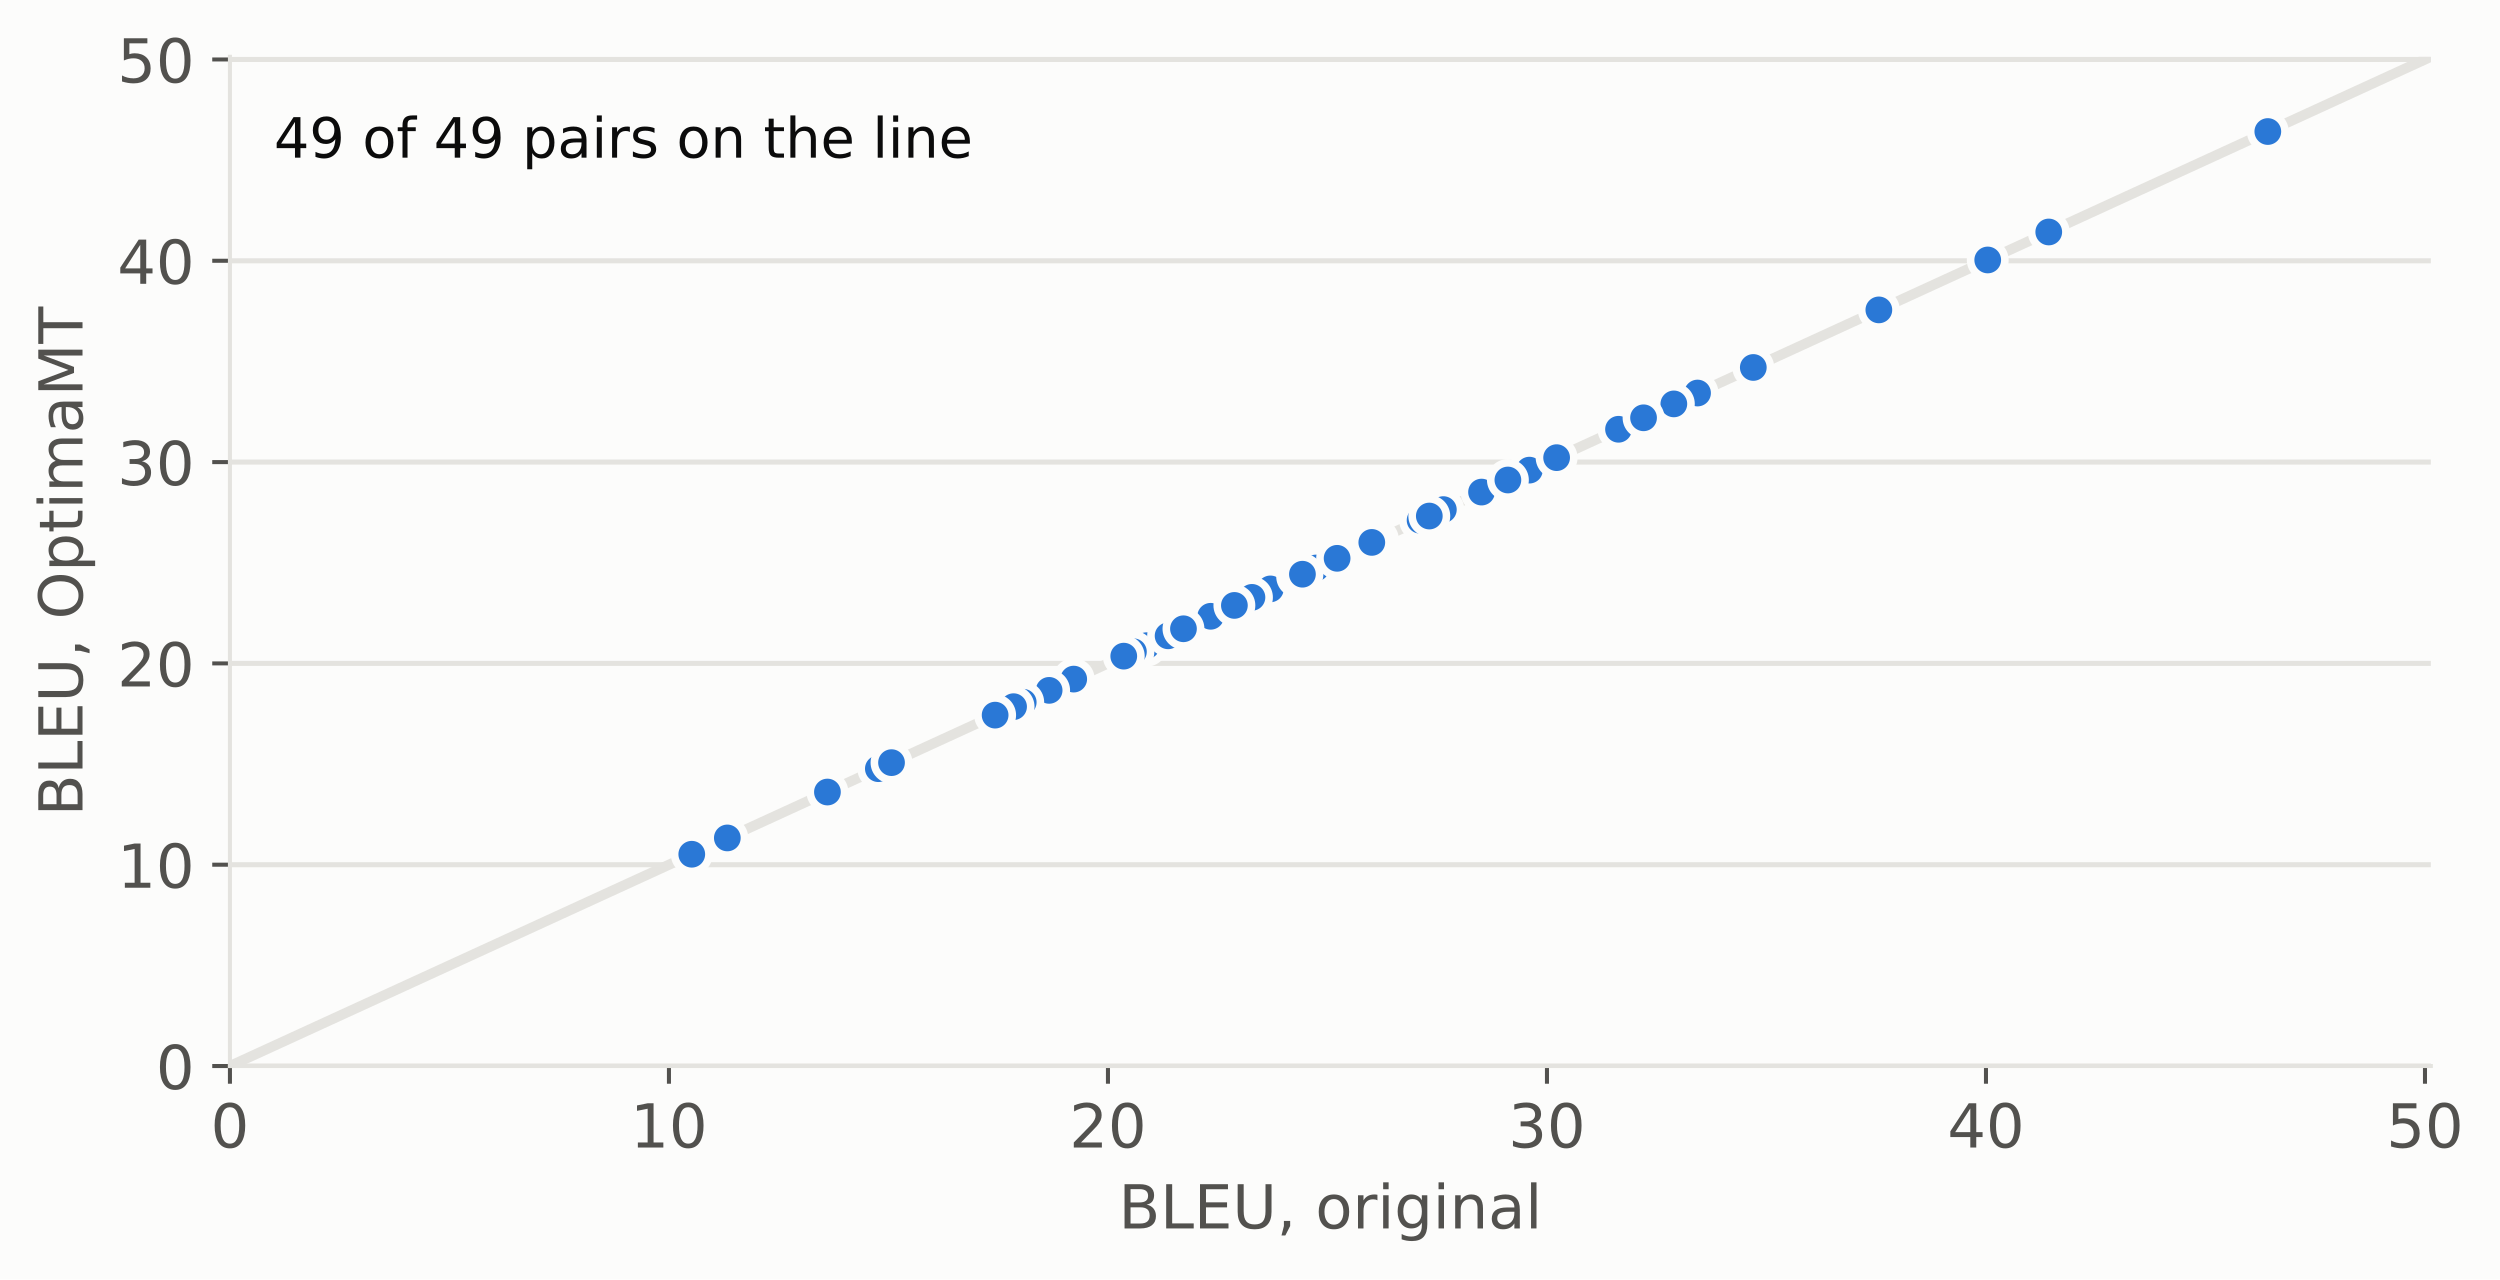
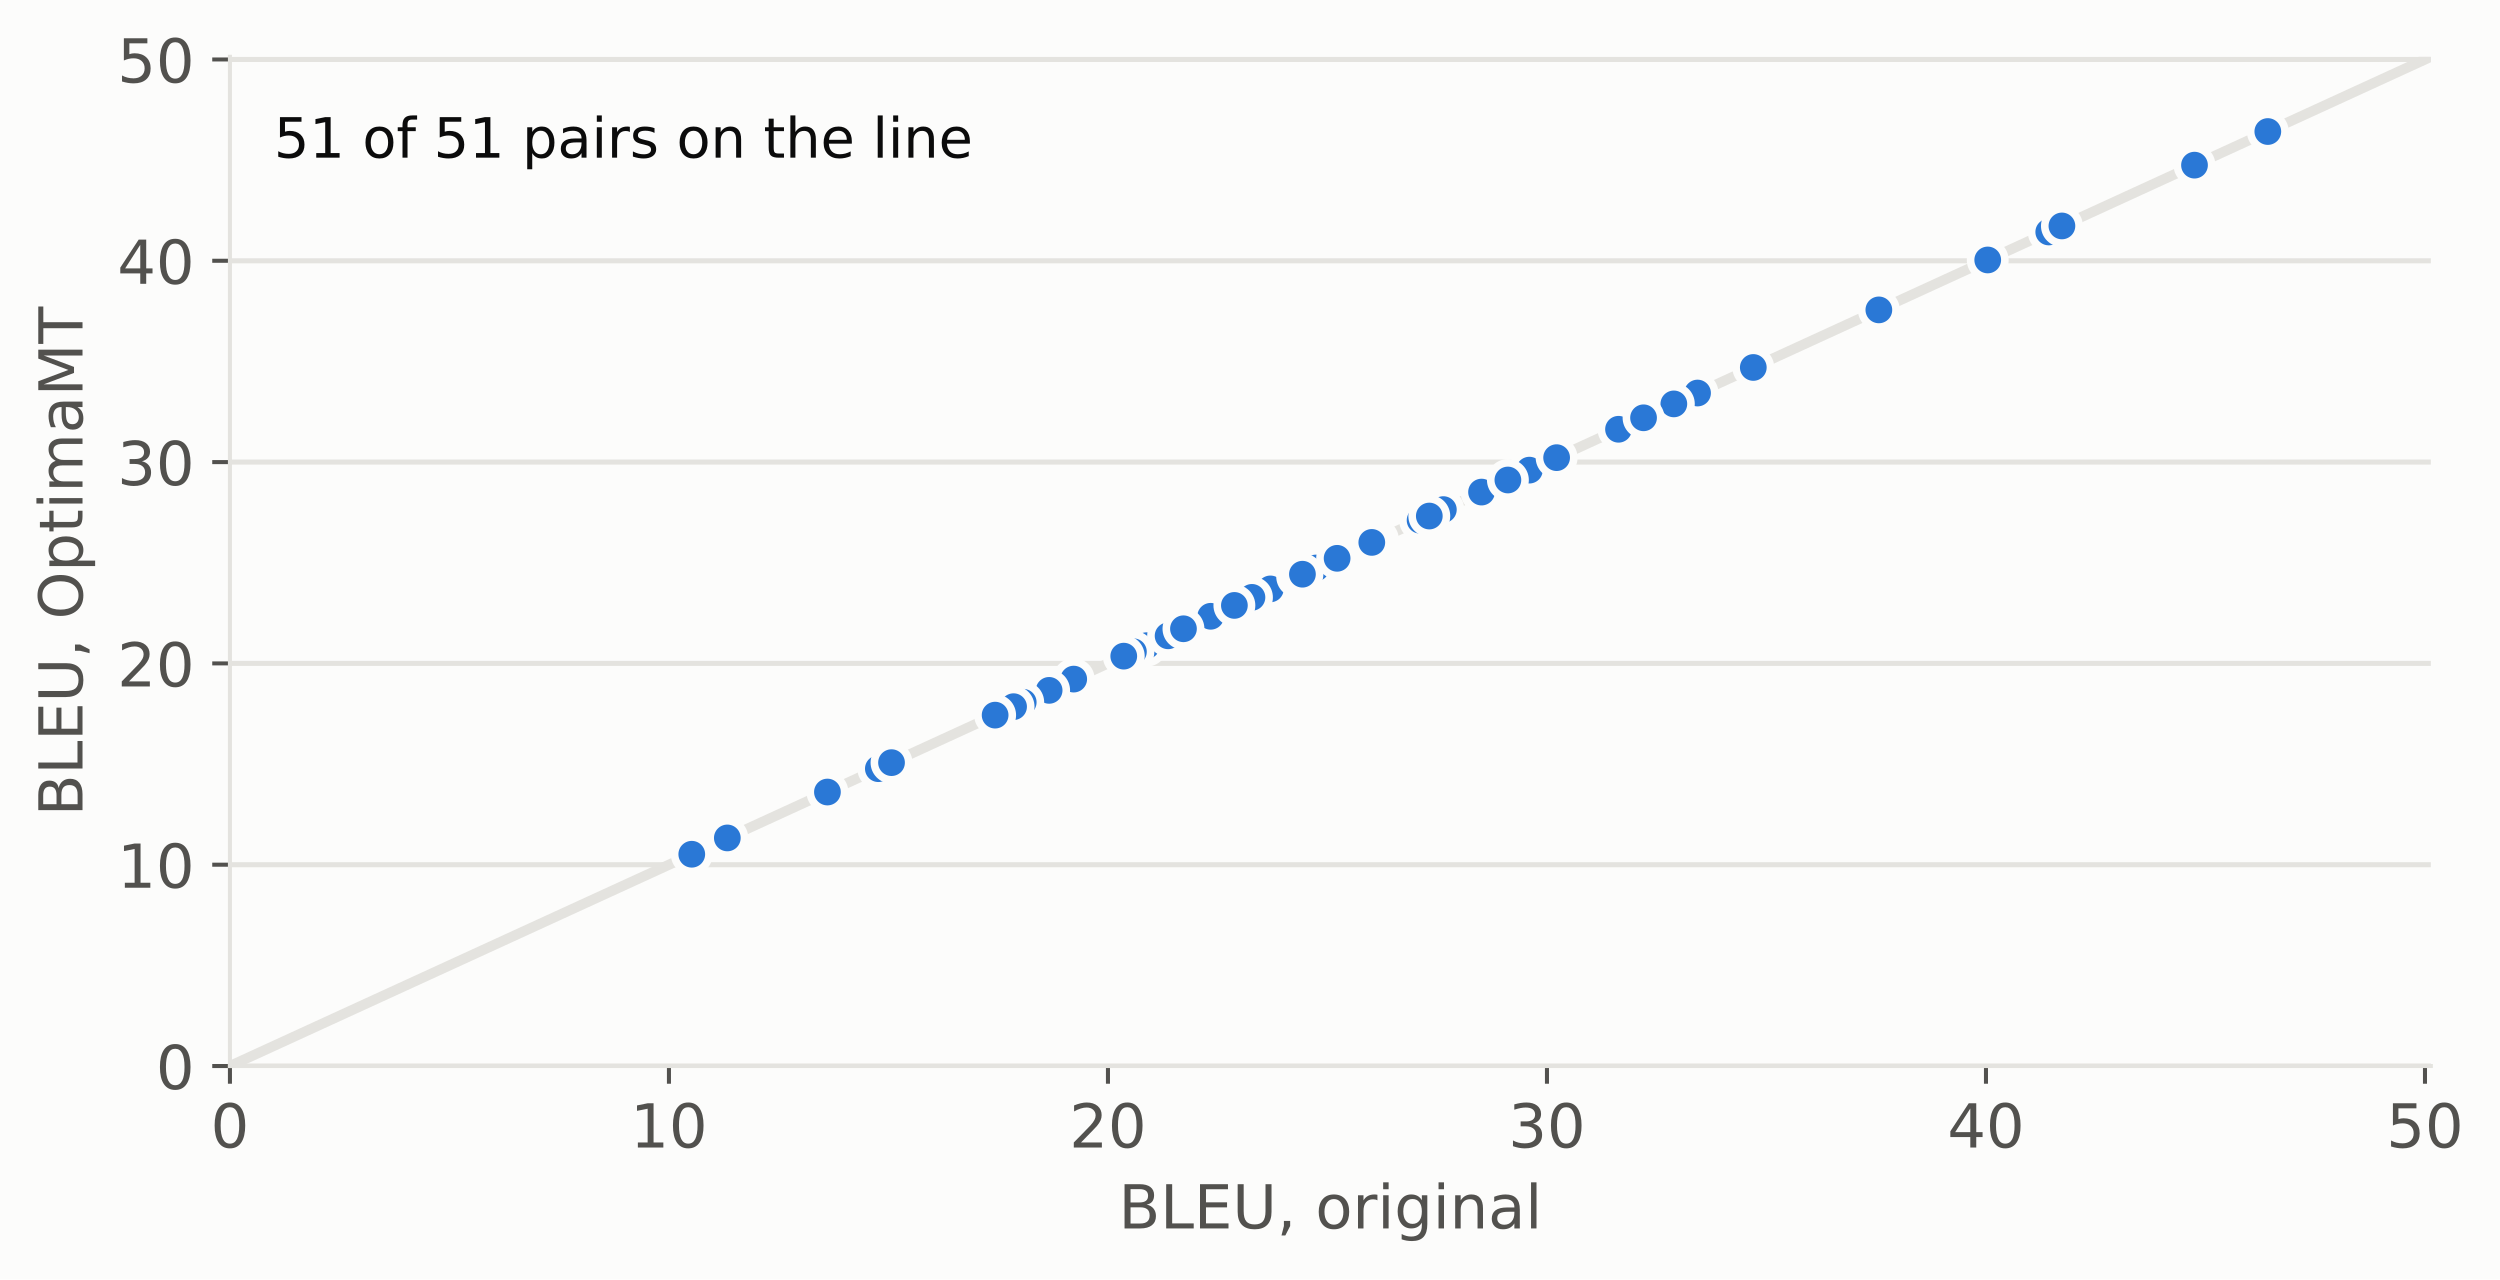
<svg xmlns="http://www.w3.org/2000/svg" xmlns:xlink="http://www.w3.org/1999/xlink" width="494.386pt" height="253.012pt" viewBox="0 0 494.386 253.012" version="1.1">
  <defs>
    <style type="text/css">*{stroke-linejoin: round; stroke-linecap: butt}</style>
  </defs>
  <g id="figure_1">
    <g id="patch_1">
      <path d="M 0 253.012  L 494.386 253.012  L 494.386 0  L 0 0  z " style="fill: #fcfcfb" />
    </g>
    <g id="axes_1">
      <g id="patch_2">
        <path d="M 45.471 210.811  L 480.711 210.811  L 480.711 11.227  L 45.471 11.227  z " style="fill: #fcfcfb" />
      </g>
      <g id="axis_1">
        <g id="xtick_1">
          <g id="line2d_1">
            <defs>
              <path id="m9b111e7ead" d="M 0 0  L 0 3.5  " style="stroke: #52514e; stroke-width: 0.8" />
            </defs>
            <g>
              <use xlink:href="#m9b111e7ead" x="45.471" y="210.811" style="fill: #52514e; stroke: #52514e; stroke-width: 0.8" />
            </g>
          </g>
          <g id="text_1">
            <g style="fill: #52514e" transform="translate(41.65344 226.9279) scale(0.12 -0.12)">
              <defs>
                <path id="DejaVuSans-13" d="M 2034 4250  Q 1547 4250 1301 3770  Q 1056 3291 1056 2328  Q 1056 1369 1301 889  Q 1547 409 2034 409  Q 2525 409 2770 889  Q 3016 1369 3016 2328  Q 3016 3291 2770 3770  Q 2525 4250 2034 4250  z M 2034 4750  Q 2819 4750 3233 4129  Q 3647 3509 3647 2328  Q 3647 1150 3233 529  Q 2819 -91 2034 -91  Q 1250 -91 836 529  Q 422 1150 422 2328  Q 422 3509 836 4129  Q 1250 4750 2034 4750  z " transform="scale(0.015625)" />
              </defs>
              <use xlink:href="#DejaVuSans-13" />
            </g>
          </g>
        </g>
        <g id="xtick_2">
          <g id="line2d_2">
            <g>
              <use xlink:href="#m9b111e7ead" x="132.287" y="210.811" style="fill: #52514e; stroke: #52514e; stroke-width: 0.8" />
            </g>
          </g>
          <g id="text_2">
            <g style="fill: #52514e" transform="translate(124.652 226.9279) scale(0.12 -0.12)">
              <defs>
                <path id="DejaVuSans-14" d="M 794 531  L 1825 531  L 1825 4091  L 703 3866  L 703 4441  L 1819 4666  L 2450 4666  L 2450 531  L 3481 531  L 3481 0  L 794 0  L 794 531  z " transform="scale(0.015625)" />
              </defs>
              <use xlink:href="#DejaVuSans-14" />
              <use xlink:href="#DejaVuSans-13" transform="translate(63.625 0)" />
            </g>
          </g>
        </g>
        <g id="xtick_3">
          <g id="line2d_3">
            <g>
              <use xlink:href="#m9b111e7ead" x="219.103" y="210.811" style="fill: #52514e; stroke: #52514e; stroke-width: 0.8" />
            </g>
          </g>
          <g id="text_3">
            <g style="fill: #52514e" transform="translate(211.468 226.9279) scale(0.12 -0.12)">
              <defs>
                <path id="DejaVuSans-15" d="M 1228 531  L 3431 531  L 3431 0  L 469 0  L 469 531  Q 828 903 1448 1529  Q 2069 2156 2228 2338  Q 2531 2678 2651 2914  Q 2772 3150 2772 3378  Q 2772 3750 2511 3984  Q 2250 4219 1831 4219  Q 1534 4219 1204 4116  Q 875 4013 500 3803  L 500 4441  Q 881 4594 1212 4672  Q 1544 4750 1819 4750  Q 2544 4750 2975 4387  Q 3406 4025 3406 3419  Q 3406 3131 3298 2873  Q 3191 2616 2906 2266  Q 2828 2175 2409 1742  Q 1991 1309 1228 531  z " transform="scale(0.015625)" />
              </defs>
              <use xlink:href="#DejaVuSans-15" />
              <use xlink:href="#DejaVuSans-13" transform="translate(63.625 0)" />
            </g>
          </g>
        </g>
        <g id="xtick_4">
          <g id="line2d_4">
            <g>
              <use xlink:href="#m9b111e7ead" x="305.919" y="210.811" style="fill: #52514e; stroke: #52514e; stroke-width: 0.8" />
            </g>
          </g>
          <g id="text_4">
            <g style="fill: #52514e" transform="translate(298.284 226.9279) scale(0.12 -0.12)">
              <defs>
                <path id="DejaVuSans-16" d="M 2597 2516  Q 3050 2419 3304 2112  Q 3559 1806 3559 1356  Q 3559 666 3084 287  Q 2609 -91 1734 -91  Q 1441 -91 1130 -33  Q 819 25 488 141  L 488 750  Q 750 597 1062 519  Q 1375 441 1716 441  Q 2309 441 2620 675  Q 2931 909 2931 1356  Q 2931 1769 2642 2001  Q 2353 2234 1838 2234  L 1294 2234  L 1294 2753  L 1863 2753  Q 2328 2753 2575 2939  Q 2822 3125 2822 3475  Q 2822 3834 2567 4026  Q 2313 4219 1838 4219  Q 1578 4219 1281 4162  Q 984 4106 628 3988  L 628 4550  Q 988 4650 1302 4700  Q 1616 4750 1894 4750  Q 2613 4750 3031 4423  Q 3450 4097 3450 3541  Q 3450 3153 3228 2886  Q 3006 2619 2597 2516  z " transform="scale(0.015625)" />
              </defs>
              <use xlink:href="#DejaVuSans-16" />
              <use xlink:href="#DejaVuSans-13" transform="translate(63.625 0)" />
            </g>
          </g>
        </g>
        <g id="xtick_5">
          <g id="line2d_5">
            <g>
              <use xlink:href="#m9b111e7ead" x="392.735" y="210.811" style="fill: #52514e; stroke: #52514e; stroke-width: 0.8" />
            </g>
          </g>
          <g id="text_5">
            <g style="fill: #52514e" transform="translate(385.1 226.9279) scale(0.12 -0.12)">
              <defs>
                <path id="DejaVuSans-17" d="M 2419 4116  L 825 1625  L 2419 1625  L 2419 4116  z M 2253 4666  L 3047 4666  L 3047 1625  L 3713 1625  L 3713 1100  L 3047 1100  L 3047 0  L 2419 0  L 2419 1100  L 313 1100  L 313 1709  L 2253 4666  z " transform="scale(0.015625)" />
              </defs>
              <use xlink:href="#DejaVuSans-17" />
              <use xlink:href="#DejaVuSans-13" transform="translate(63.625 0)" />
            </g>
          </g>
        </g>
        <g id="xtick_6">
          <g id="line2d_6">
            <g>
              <use xlink:href="#m9b111e7ead" x="479.551" y="210.811" style="fill: #52514e; stroke: #52514e; stroke-width: 0.8" />
            </g>
          </g>
          <g id="text_6">
            <g style="fill: #52514e" transform="translate(471.9161 226.9279) scale(0.12 -0.12)">
              <defs>
                <path id="DejaVuSans-18" d="M 691 4666  L 3169 4666  L 3169 4134  L 1269 4134  L 1269 2991  Q 1406 3038 1543 3061  Q 1681 3084 1819 3084  Q 2600 3084 3056 2656  Q 3513 2228 3513 1497  Q 3513 744 3044 326  Q 2575 -91 1722 -91  Q 1428 -91 1123 -41  Q 819 9 494 109  L 494 744  Q 775 591 1075 516  Q 1375 441 1709 441  Q 2250 441 2565 725  Q 2881 1009 2881 1497  Q 2881 1984 2565 2268  Q 2250 2553 1709 2553  Q 1456 2553 1204 2497  Q 953 2441 691 2322  L 691 4666  z " transform="scale(0.015625)" />
              </defs>
              <use xlink:href="#DejaVuSans-18" />
              <use xlink:href="#DejaVuSans-13" transform="translate(63.625 0)" />
            </g>
          </g>
        </g>
        <g id="text_7">
          <g style="fill: #52514e" transform="translate(221.2081 242.9289) scale(0.12 -0.12)">
            <defs>
              <path id="DejaVuSans-25" d="M 1259 2228  L 1259 519  L 2272 519  Q 2781 519 3026 730  Q 3272 941 3272 1375  Q 3272 1813 3026 2020  Q 2781 2228 2272 2228  L 1259 2228  z M 1259 4147  L 1259 2741  L 2194 2741  Q 2656 2741 2882 2914  Q 3109 3088 3109 3444  Q 3109 3797 2882 3972  Q 2656 4147 2194 4147  L 1259 4147  z M 628 4666  L 2241 4666  Q 2963 4666 3353 4366  Q 3744 4066 3744 3513  Q 3744 3084 3544 2831  Q 3344 2578 2956 2516  Q 3422 2416 3680 2098  Q 3938 1781 3938 1306  Q 3938 681 3513 340  Q 3088 0 2303 0  L 628 0  L 628 4666  z " transform="scale(0.015625)" />
              <path id="DejaVuSans-2f" d="M 628 4666  L 1259 4666  L 1259 531  L 3531 531  L 3531 0  L 628 0  L 628 4666  z " transform="scale(0.015625)" />
              <path id="DejaVuSans-28" d="M 628 4666  L 3578 4666  L 3578 4134  L 1259 4134  L 1259 2753  L 3481 2753  L 3481 2222  L 1259 2222  L 1259 531  L 3634 531  L 3634 0  L 628 0  L 628 4666  z " transform="scale(0.015625)" />
              <path id="DejaVuSans-38" d="M 556 4666  L 1191 4666  L 1191 1831  Q 1191 1081 1462 751  Q 1734 422 2344 422  Q 2950 422 3222 751  Q 3494 1081 3494 1831  L 3494 4666  L 4128 4666  L 4128 1753  Q 4128 841 3676 375  Q 3225 -91 2344 -91  Q 1459 -91 1007 375  Q 556 841 556 1753  L 556 4666  z " transform="scale(0.015625)" />
              <path id="DejaVuSans-f" d="M 750 794  L 1409 794  L 1409 256  L 897 -744  L 494 -744  L 750 256  L 750 794  z " transform="scale(0.015625)" />
              <path id="DejaVuSans-3" transform="scale(0.015625)" />
              <path id="DejaVuSans-52" d="M 1959 3097  Q 1497 3097 1228 2736  Q 959 2375 959 1747  Q 959 1119 1226 758  Q 1494 397 1959 397  Q 2419 397 2687 759  Q 2956 1122 2956 1747  Q 2956 2369 2687 2733  Q 2419 3097 1959 3097  z M 1959 3584  Q 2709 3584 3137 3096  Q 3566 2609 3566 1747  Q 3566 888 3137 398  Q 2709 -91 1959 -91  Q 1206 -91 779 398  Q 353 888 353 1747  Q 353 2609 779 3096  Q 1206 3584 1959 3584  z " transform="scale(0.015625)" />
              <path id="DejaVuSans-55" d="M 2631 2963  Q 2534 3019 2420 3045  Q 2306 3072 2169 3072  Q 1681 3072 1420 2755  Q 1159 2438 1159 1844  L 1159 0  L 581 0  L 581 3500  L 1159 3500  L 1159 2956  Q 1341 3275 1631 3429  Q 1922 3584 2338 3584  Q 2397 3584 2469 3576  Q 2541 3569 2628 3553  L 2631 2963  z " transform="scale(0.015625)" />
              <path id="DejaVuSans-4c" d="M 603 3500  L 1178 3500  L 1178 0  L 603 0  L 603 3500  z M 603 4863  L 1178 4863  L 1178 4134  L 603 4134  L 603 4863  z " transform="scale(0.015625)" />
              <path id="DejaVuSans-4a" d="M 2906 1791  Q 2906 2416 2648 2759  Q 2391 3103 1925 3103  Q 1463 3103 1205 2759  Q 947 2416 947 1791  Q 947 1169 1205 825  Q 1463 481 1925 481  Q 2391 481 2648 825  Q 2906 1169 2906 1791  z M 3481 434  Q 3481 -459 3084 -895  Q 2688 -1331 1869 -1331  Q 1566 -1331 1297 -1286  Q 1028 -1241 775 -1147  L 775 -588  Q 1028 -725 1275 -790  Q 1522 -856 1778 -856  Q 2344 -856 2625 -561  Q 2906 -266 2906 331  L 2906 616  Q 2728 306 2450 153  Q 2172 0 1784 0  Q 1141 0 747 490  Q 353 981 353 1791  Q 353 2603 747 3093  Q 1141 3584 1784 3584  Q 2172 3584 2450 3431  Q 2728 3278 2906 2969  L 2906 3500  L 3481 3500  L 3481 434  z " transform="scale(0.015625)" />
              <path id="DejaVuSans-51" d="M 3513 2113  L 3513 0  L 2938 0  L 2938 2094  Q 2938 2591 2744 2837  Q 2550 3084 2163 3084  Q 1697 3084 1428 2787  Q 1159 2491 1159 1978  L 1159 0  L 581 0  L 581 3500  L 1159 3500  L 1159 2956  Q 1366 3272 1645 3428  Q 1925 3584 2291 3584  Q 2894 3584 3203 3211  Q 3513 2838 3513 2113  z " transform="scale(0.015625)" />
              <path id="DejaVuSans-44" d="M 2194 1759  Q 1497 1759 1228 1600  Q 959 1441 959 1056  Q 959 750 1161 570  Q 1363 391 1709 391  Q 2188 391 2477 730  Q 2766 1069 2766 1631  L 2766 1759  L 2194 1759  z M 3341 1997  L 3341 0  L 2766 0  L 2766 531  Q 2569 213 2275 61  Q 1981 -91 1556 -91  Q 1019 -91 701 211  Q 384 513 384 1019  Q 384 1609 779 1909  Q 1175 2209 1959 2209  L 2766 2209  L 2766 2266  Q 2766 2663 2505 2880  Q 2244 3097 1772 3097  Q 1472 3097 1187 3025  Q 903 2953 641 2809  L 641 3341  Q 956 3463 1253 3523  Q 1550 3584 1831 3584  Q 2591 3584 2966 3190  Q 3341 2797 3341 1997  z " transform="scale(0.015625)" />
              <path id="DejaVuSans-4f" d="M 603 4863  L 1178 4863  L 1178 0  L 603 0  L 603 4863  z " transform="scale(0.015625)" />
            </defs>
            <use xlink:href="#DejaVuSans-25" />
            <use xlink:href="#DejaVuSans-2f" transform="translate(68.60938 0)" />
            <use xlink:href="#DejaVuSans-28" transform="translate(124.3281 0)" />
            <use xlink:href="#DejaVuSans-38" transform="translate(187.5156 0)" />
            <use xlink:href="#DejaVuSans-f" transform="translate(260.7031 0)" />
            <use xlink:href="#DejaVuSans-3" transform="translate(292.4844 0)" />
            <use xlink:href="#DejaVuSans-52" transform="translate(324.2656 0)" />
            <use xlink:href="#DejaVuSans-55" transform="translate(385.4531 0)" />
            <use xlink:href="#DejaVuSans-4c" transform="translate(426.5625 0)" />
            <use xlink:href="#DejaVuSans-4a" transform="translate(454.3438 0)" />
            <use xlink:href="#DejaVuSans-4c" transform="translate(517.8281 0)" />
            <use xlink:href="#DejaVuSans-51" transform="translate(545.6094 0)" />
            <use xlink:href="#DejaVuSans-44" transform="translate(608.9844 0)" />
            <use xlink:href="#DejaVuSans-4f" transform="translate(670.2656 0)" />
          </g>
        </g>
      </g>
      <g id="axis_2">
        <g id="ytick_1">
          <g id="line2d_7">
            <path d="M 45.471 210.811  L 480.711 210.811  " clip-path="url(#p953c87a2de)" style="fill: none; stroke: #e4e3df; stroke-linecap: square" />
          </g>
          <g id="line2d_8">
            <defs>
              <path id="m06298111f7" d="M 0 0  L -3.5 0  " style="stroke: #52514e; stroke-width: 0.8" />
            </defs>
            <g>
              <use xlink:href="#m06298111f7" x="45.471" y="210.811" style="fill: #52514e; stroke: #52514e; stroke-width: 0.8" />
            </g>
          </g>
          <g id="text_8">
            <g style="fill: #52514e" transform="translate(30.83594 215.3693) scale(0.12 -0.12)">
              <use xlink:href="#DejaVuSans-13" />
            </g>
          </g>
        </g>
        <g id="ytick_2">
          <g id="line2d_9">
            <path d="M 45.471 171  L 480.711 171  " clip-path="url(#p953c87a2de)" style="fill: none; stroke: #e4e3df; stroke-linecap: square" />
          </g>
          <g id="line2d_10">
            <g>
              <use xlink:href="#m06298111f7" x="45.471" y="171" style="fill: #52514e; stroke: #52514e; stroke-width: 0.8" />
            </g>
          </g>
          <g id="text_9">
            <g style="fill: #52514e" transform="translate(23.20094 175.5589) scale(0.12 -0.12)">
              <use xlink:href="#DejaVuSans-14" />
              <use xlink:href="#DejaVuSans-13" transform="translate(63.625 0)" />
            </g>
          </g>
        </g>
        <g id="ytick_3">
          <g id="line2d_11">
            <path d="M 45.471 131.19  L 480.711 131.19  " clip-path="url(#p953c87a2de)" style="fill: none; stroke: #e4e3df; stroke-linecap: square" />
          </g>
          <g id="line2d_12">
            <g>
              <use xlink:href="#m06298111f7" x="45.471" y="131.19" style="fill: #52514e; stroke: #52514e; stroke-width: 0.8" />
            </g>
          </g>
          <g id="text_10">
            <g style="fill: #52514e" transform="translate(23.20094 135.7485) scale(0.12 -0.12)">
              <use xlink:href="#DejaVuSans-15" />
              <use xlink:href="#DejaVuSans-13" transform="translate(63.625 0)" />
            </g>
          </g>
        </g>
        <g id="ytick_4">
          <g id="line2d_13">
            <path d="M 45.471 91.379  L 480.711 91.379  " clip-path="url(#p953c87a2de)" style="fill: none; stroke: #e4e3df; stroke-linecap: square" />
          </g>
          <g id="line2d_14">
            <g>
              <use xlink:href="#m06298111f7" x="45.471" y="91.379" style="fill: #52514e; stroke: #52514e; stroke-width: 0.8" />
            </g>
          </g>
          <g id="text_11">
            <g style="fill: #52514e" transform="translate(23.20094 95.93804) scale(0.12 -0.12)">
              <use xlink:href="#DejaVuSans-16" />
              <use xlink:href="#DejaVuSans-13" transform="translate(63.625 0)" />
            </g>
          </g>
        </g>
        <g id="ytick_5">
          <g id="line2d_15">
            <path d="M 45.471 51.569  L 480.711 51.569  " clip-path="url(#p953c87a2de)" style="fill: none; stroke: #e4e3df; stroke-linecap: square" />
          </g>
          <g id="line2d_16">
            <g>
              <use xlink:href="#m06298111f7" x="45.471" y="51.569" style="fill: #52514e; stroke: #52514e; stroke-width: 0.8" />
            </g>
          </g>
          <g id="text_12">
            <g style="fill: #52514e" transform="translate(23.20094 56.12761) scale(0.12 -0.12)">
              <use xlink:href="#DejaVuSans-17" />
              <use xlink:href="#DejaVuSans-13" transform="translate(63.625 0)" />
            </g>
          </g>
        </g>
        <g id="ytick_6">
          <g id="line2d_17">
            <path d="M 45.471 11.759  L 480.711 11.759  " clip-path="url(#p953c87a2de)" style="fill: none; stroke: #e4e3df; stroke-linecap: square" />
          </g>
          <g id="line2d_18">
            <g>
              <use xlink:href="#m06298111f7" x="45.471" y="11.759" style="fill: #52514e; stroke: #52514e; stroke-width: 0.8" />
            </g>
          </g>
          <g id="text_13">
            <g style="fill: #52514e" transform="translate(23.20094 16.31719) scale(0.12 -0.12)">
              <use xlink:href="#DejaVuSans-18" />
              <use xlink:href="#DejaVuSans-13" transform="translate(63.625 0)" />
            </g>
          </g>
        </g>
        <g id="text_14">
          <g style="fill: #52514e" transform="translate(16.31812 161.3887) rotate(-90) scale(0.12 -0.12)">
            <defs>
              <path id="DejaVuSans-32" d="M 2522 4238  Q 1834 4238 1429 3725  Q 1025 3213 1025 2328  Q 1025 1447 1429 934  Q 1834 422 2522 422  Q 3209 422 3611 934  Q 4013 1447 4013 2328  Q 4013 3213 3611 3725  Q 3209 4238 2522 4238  z M 2522 4750  Q 3503 4750 4090 4092  Q 4678 3434 4678 2328  Q 4678 1225 4090 567  Q 3503 -91 2522 -91  Q 1538 -91 948 565  Q 359 1222 359 2328  Q 359 3434 948 4092  Q 1538 4750 2522 4750  z " transform="scale(0.015625)" />
              <path id="DejaVuSans-53" d="M 1159 525  L 1159 -1331  L 581 -1331  L 581 3500  L 1159 3500  L 1159 2969  Q 1341 3281 1617 3432  Q 1894 3584 2278 3584  Q 2916 3584 3314 3078  Q 3713 2572 3713 1747  Q 3713 922 3314 415  Q 2916 -91 2278 -91  Q 1894 -91 1617 61  Q 1341 213 1159 525  z M 3116 1747  Q 3116 2381 2855 2742  Q 2594 3103 2138 3103  Q 1681 3103 1420 2742  Q 1159 2381 1159 1747  Q 1159 1113 1420 752  Q 1681 391 2138 391  Q 2594 391 2855 752  Q 3116 1113 3116 1747  z " transform="scale(0.015625)" />
              <path id="DejaVuSans-57" d="M 1172 4494  L 1172 3500  L 2356 3500  L 2356 3053  L 1172 3053  L 1172 1153  Q 1172 725 1289 603  Q 1406 481 1766 481  L 2356 481  L 2356 0  L 1766 0  Q 1100 0 847 248  Q 594 497 594 1153  L 594 3053  L 172 3053  L 172 3500  L 594 3500  L 594 4494  L 1172 4494  z " transform="scale(0.015625)" />
              <path id="DejaVuSans-50" d="M 3328 2828  Q 3544 3216 3844 3400  Q 4144 3584 4550 3584  Q 5097 3584 5394 3201  Q 5691 2819 5691 2113  L 5691 0  L 5113 0  L 5113 2094  Q 5113 2597 4934 2840  Q 4756 3084 4391 3084  Q 3944 3084 3684 2787  Q 3425 2491 3425 1978  L 3425 0  L 2847 0  L 2847 2094  Q 2847 2600 2669 2842  Q 2491 3084 2119 3084  Q 1678 3084 1418 2786  Q 1159 2488 1159 1978  L 1159 0  L 581 0  L 581 3500  L 1159 3500  L 1159 2956  Q 1356 3278 1631 3431  Q 1906 3584 2284 3584  Q 2666 3584 2933 3390  Q 3200 3197 3328 2828  z " transform="scale(0.015625)" />
              <path id="DejaVuSans-30" d="M 628 4666  L 1569 4666  L 2759 1491  L 3956 4666  L 4897 4666  L 4897 0  L 4281 0  L 4281 4097  L 3078 897  L 2444 897  L 1241 4097  L 1241 0  L 628 0  L 628 4666  z " transform="scale(0.015625)" />
              <path id="DejaVuSans-37" d="M -19 4666  L 3928 4666  L 3928 4134  L 2272 4134  L 2272 0  L 1638 0  L 1638 4134  L -19 4134  L -19 4666  z " transform="scale(0.015625)" />
            </defs>
            <use xlink:href="#DejaVuSans-25" />
            <use xlink:href="#DejaVuSans-2f" transform="translate(68.60938 0)" />
            <use xlink:href="#DejaVuSans-28" transform="translate(124.3281 0)" />
            <use xlink:href="#DejaVuSans-38" transform="translate(187.5156 0)" />
            <use xlink:href="#DejaVuSans-f" transform="translate(260.7031 0)" />
            <use xlink:href="#DejaVuSans-3" transform="translate(292.4844 0)" />
            <use xlink:href="#DejaVuSans-32" transform="translate(324.2656 0)" />
            <use xlink:href="#DejaVuSans-53" transform="translate(402.9844 0)" />
            <use xlink:href="#DejaVuSans-57" transform="translate(466.4688 0)" />
            <use xlink:href="#DejaVuSans-4c" transform="translate(505.6719 0)" />
            <use xlink:href="#DejaVuSans-50" transform="translate(533.4531 0)" />
            <use xlink:href="#DejaVuSans-44" transform="translate(630.8594 0)" />
            <use xlink:href="#DejaVuSans-30" transform="translate(692.1406 0)" />
            <use xlink:href="#DejaVuSans-37" transform="translate(778.4219 0)" />
          </g>
        </g>
      </g>
      <g id="line2d_19">
        <path d="M 45.471 210.811  L 480.711 11.227  " clip-path="url(#p953c87a2de)" style="fill: none; stroke: #e4e3df; stroke-width: 2; stroke-linecap: square" />
      </g>
      <g id="patch_3">
        <path d="M 45.471 210.811  L 45.471 11.227  " style="fill: none; stroke: #e4e3df; stroke-width: 0.8; stroke-linejoin: miter; stroke-linecap: square" />
      </g>
      <g id="patch_4">
        <path d="M 45.471 210.811  L 480.711 210.811  " style="fill: none; stroke: #e4e3df; stroke-width: 0.8; stroke-linejoin: miter; stroke-linecap: square" />
      </g>
      <g id="PathCollection_1">
        <defs>
          <path id="mc6bc7e9038" d="M 0 3.391  C 0.899 3.391 1.762 3.034 2.398 2.398  C 3.034 1.762 3.391 0.899 3.391 0  C 3.391 -0.899 3.034 -1.762 2.398 -2.398  C 1.762 -3.034 0.899 -3.391 0 -3.391  C -0.899 -3.391 -1.762 -3.034 -2.398 -2.398  C -3.034 -1.762 -3.391 -0.899 -3.391 0  C -3.391 0.899 -3.034 1.762 -2.398 2.398  C -1.762 3.034 -0.899 3.391 0 3.391  z " style="stroke: #fcfcfb; stroke-width: 1.5" />
        </defs>
        <g clip-path="url(#p953c87a2de)">
          <use xlink:href="#mc6bc7e9038" x="236.727" y="123.108" style="fill: #2a78d6; stroke: #fcfcfb; stroke-width: 1.5" />
          <use xlink:href="#mc6bc7e9038" x="448.471" y="26.011" style="fill: #2a78d6; stroke: #fcfcfb; stroke-width: 1.5" />
          <use xlink:href="#mc6bc7e9038" x="272.495" y="106.706" style="fill: #2a78d6; stroke: #fcfcfb; stroke-width: 1.5" />
          <use xlink:href="#mc6bc7e9038" x="346.723" y="72.669" style="fill: #2a78d6; stroke: #fcfcfb; stroke-width: 1.5" />
          <use xlink:href="#mc6bc7e9038" x="255.045" y="114.708" style="fill: #2a78d6; stroke: #fcfcfb; stroke-width: 1.5" />
          <use xlink:href="#mc6bc7e9038" x="320.07" y="84.89" style="fill: #2a78d6; stroke: #fcfcfb; stroke-width: 1.5" />
          <use xlink:href="#mc6bc7e9038" x="335.697" y="77.724" style="fill: #2a78d6; stroke: #fcfcfb; stroke-width: 1.5" />
          <use xlink:href="#mc6bc7e9038" x="405.15" y="45.876" style="fill: #2a78d6; stroke: #fcfcfb; stroke-width: 1.5" />
          <use xlink:href="#mc6bc7e9038" x="239.418" y="121.874" style="fill: #2a78d6; stroke: #fcfcfb; stroke-width: 1.5" />
          <use xlink:href="#mc6bc7e9038" x="198.962" y="140.426" style="fill: #2a78d6; stroke: #fcfcfb; stroke-width: 1.5" />
          <use xlink:href="#mc6bc7e9038" x="285.43" y="100.775" style="fill: #2a78d6; stroke: #fcfcfb; stroke-width: 1.5" />
          <use xlink:href="#mc6bc7e9038" x="393.082" y="51.41" style="fill: #2a78d6; stroke: #fcfcfb; stroke-width: 1.5" />
          <use xlink:href="#mc6bc7e9038" x="292.983" y="97.311" style="fill: #2a78d6; stroke: #fcfcfb; stroke-width: 1.5" />
          <use xlink:href="#mc6bc7e9038" x="302.446" y="92.972" style="fill: #2a78d6; stroke: #fcfcfb; stroke-width: 1.5" />
          <use xlink:href="#mc6bc7e9038" x="298.192" y="94.923" style="fill: #2a78d6; stroke: #fcfcfb; stroke-width: 1.5" />
          <use xlink:href="#mc6bc7e9038" x="280.829" y="102.885" style="fill: #2a78d6; stroke: #fcfcfb; stroke-width: 1.5" />
          <use xlink:href="#mc6bc7e9038" x="251.225" y="116.46" style="fill: #2a78d6; stroke: #fcfcfb; stroke-width: 1.5" />
          <use xlink:href="#mc6bc7e9038" x="202.695" y="138.714" style="fill: #2a78d6; stroke: #fcfcfb; stroke-width: 1.5" />
          <use xlink:href="#mc6bc7e9038" x="331.009" y="79.874" style="fill: #2a78d6; stroke: #fcfcfb; stroke-width: 1.5" />
          <use xlink:href="#mc6bc7e9038" x="256.521" y="114.032" style="fill: #2a78d6; stroke: #fcfcfb; stroke-width: 1.5" />
          <use xlink:href="#mc6bc7e9038" x="205.56" y="137.4" style="fill: #2a78d6; stroke: #fcfcfb; stroke-width: 1.5" />
          <use xlink:href="#mc6bc7e9038" x="212.331" y="134.295" style="fill: #2a78d6; stroke: #fcfcfb; stroke-width: 1.5" />
          <use xlink:href="#mc6bc7e9038" x="282.652" y="102.049" style="fill: #2a78d6; stroke: #fcfcfb; stroke-width: 1.5" />
          <use xlink:href="#mc6bc7e9038" x="259.299" y="112.758" style="fill: #2a78d6; stroke: #fcfcfb; stroke-width: 1.5" />
          <use xlink:href="#mc6bc7e9038" x="207.47" y="136.524" style="fill: #2a78d6; stroke: #fcfcfb; stroke-width: 1.5" />
          <use xlink:href="#mc6bc7e9038" x="143.833" y="165.706" style="fill: #2a78d6; stroke: #fcfcfb; stroke-width: 1.5" />
          <use xlink:href="#mc6bc7e9038" x="371.552" y="61.283" style="fill: #2a78d6; stroke: #fcfcfb; stroke-width: 1.5" />
          <use xlink:href="#mc6bc7e9038" x="258.17" y="113.275" style="fill: #2a78d6; stroke: #fcfcfb; stroke-width: 1.5" />
          <use xlink:href="#mc6bc7e9038" x="226.743" y="127.687" style="fill: #2a78d6; stroke: #fcfcfb; stroke-width: 1.5" />
          <use xlink:href="#mc6bc7e9038" x="325.019" y="82.621" style="fill: #2a78d6; stroke: #fcfcfb; stroke-width: 1.5" />
          <use xlink:href="#mc6bc7e9038" x="199.569" y="140.147" style="fill: #2a78d6; stroke: #fcfcfb; stroke-width: 1.5" />
          <use xlink:href="#mc6bc7e9038" x="260.254" y="112.32" style="fill: #2a78d6; stroke: #fcfcfb; stroke-width: 1.5" />
          <use xlink:href="#mc6bc7e9038" x="224.138" y="128.881" style="fill: #2a78d6; stroke: #fcfcfb; stroke-width: 1.5" />
          <use xlink:href="#mc6bc7e9038" x="173.698" y="152.011" style="fill: #2a78d6; stroke: #fcfcfb; stroke-width: 1.5" />
          <use xlink:href="#mc6bc7e9038" x="264.421" y="110.409" style="fill: #2a78d6; stroke: #fcfcfb; stroke-width: 1.5" />
          <use xlink:href="#mc6bc7e9038" x="230.997" y="125.736" style="fill: #2a78d6; stroke: #fcfcfb; stroke-width: 1.5" />
          <use xlink:href="#mc6bc7e9038" x="176.303" y="150.816" style="fill: #2a78d6; stroke: #fcfcfb; stroke-width: 1.5" />
          <use xlink:href="#mc6bc7e9038" x="234.035" y="124.342" style="fill: #2a78d6; stroke: #fcfcfb; stroke-width: 1.5" />
          <use xlink:href="#mc6bc7e9038" x="307.829" y="90.504" style="fill: #2a78d6; stroke: #fcfcfb; stroke-width: 1.5" />
          <use xlink:href="#mc6bc7e9038" x="202.347" y="138.873" style="fill: #2a78d6; stroke: #fcfcfb; stroke-width: 1.5" />
          <use xlink:href="#mc6bc7e9038" x="257.562" y="113.554" style="fill: #2a78d6; stroke: #fcfcfb; stroke-width: 1.5" />
          <use xlink:href="#mc6bc7e9038" x="222.228" y="129.757" style="fill: #2a78d6; stroke: #fcfcfb; stroke-width: 1.5" />
          <use xlink:href="#mc6bc7e9038" x="247.579" y="118.132" style="fill: #2a78d6; stroke: #fcfcfb; stroke-width: 1.5" />
          <use xlink:href="#mc6bc7e9038" x="244.106" y="119.724" style="fill: #2a78d6; stroke: #fcfcfb; stroke-width: 1.5" />
          <use xlink:href="#mc6bc7e9038" x="163.628" y="156.629" style="fill: #2a78d6; stroke: #fcfcfb; stroke-width: 1.5" />
          <use xlink:href="#mc6bc7e9038" x="136.801" y="168.93" style="fill: #2a78d6; stroke: #fcfcfb; stroke-width: 1.5" />
          <use xlink:href="#mc6bc7e9038" x="271.279" y="107.264" style="fill: #2a78d6; stroke: #fcfcfb; stroke-width: 1.5" />
          <use xlink:href="#mc6bc7e9038" x="200.438" y="139.749" style="fill: #2a78d6; stroke: #fcfcfb; stroke-width: 1.5" />
          <use xlink:href="#mc6bc7e9038" x="196.791" y="141.421" style="fill: #2a78d6; stroke: #fcfcfb; stroke-width: 1.5" />
+           <use xlink:href="#mc6bc7e9038" x="407.754" y="44.682" style="fill: #2a78d6; stroke: #fcfcfb; stroke-width: 1.5" />
+           <use xlink:href="#mc6bc7e9038" x="433.973" y="32.659" style="fill: #2a78d6; stroke: #fcfcfb; stroke-width: 1.5" />
        </g>
      </g>
      <g id="text_15">
        <g style="fill: #0b0b0b" transform="translate(54.17574 31.18513) scale(0.11 -0.11)">
          <defs>
-             <path id="DejaVuSans-1c" d="M 703 97  L 703 672  Q 941 559 1184 500  Q 1428 441 1663 441  Q 2288 441 2617 861  Q 2947 1281 2994 2138  Q 2813 1869 2534 1725  Q 2256 1581 1919 1581  Q 1219 1581 811 2004  Q 403 2428 403 3163  Q 403 3881 828 4315  Q 1253 4750 1959 4750  Q 2769 4750 3195 4129  Q 3622 3509 3622 2328  Q 3622 1225 3098 567  Q 2575 -91 1691 -91  Q 1453 -91 1209 -44  Q 966 3 703 97  z M 1959 2075  Q 2384 2075 2632 2365  Q 2881 2656 2881 3163  Q 2881 3666 2632 3958  Q 2384 4250 1959 4250  Q 1534 4250 1286 3958  Q 1038 3666 1038 3163  Q 1038 2656 1286 2365  Q 1534 2075 1959 2075  z " transform="scale(0.015625)" />
            <path id="DejaVuSans-49" d="M 2375 4863  L 2375 4384  L 1825 4384  Q 1516 4384 1395 4259  Q 1275 4134 1275 3809  L 1275 3500  L 2222 3500  L 2222 3053  L 1275 3053  L 1275 0  L 697 0  L 697 3053  L 147 3053  L 147 3500  L 697 3500  L 697 3744  Q 697 4328 969 4595  Q 1241 4863 1831 4863  L 2375 4863  z " transform="scale(0.015625)" />
            <path id="DejaVuSans-56" d="M 2834 3397  L 2834 2853  Q 2591 2978 2328 3040  Q 2066 3103 1784 3103  Q 1356 3103 1142 2972  Q 928 2841 928 2578  Q 928 2378 1081 2264  Q 1234 2150 1697 2047  L 1894 2003  Q 2506 1872 2764 1633  Q 3022 1394 3022 966  Q 3022 478 2636 193  Q 2250 -91 1575 -91  Q 1294 -91 989 -36  Q 684 19 347 128  L 347 722  Q 666 556 975 473  Q 1284 391 1588 391  Q 1994 391 2212 530  Q 2431 669 2431 922  Q 2431 1156 2273 1281  Q 2116 1406 1581 1522  L 1381 1569  Q 847 1681 609 1914  Q 372 2147 372 2553  Q 372 3047 722 3315  Q 1072 3584 1716 3584  Q 2034 3584 2315 3537  Q 2597 3491 2834 3397  z " transform="scale(0.015625)" />
            <path id="DejaVuSans-4b" d="M 3513 2113  L 3513 0  L 2938 0  L 2938 2094  Q 2938 2591 2744 2837  Q 2550 3084 2163 3084  Q 1697 3084 1428 2787  Q 1159 2491 1159 1978  L 1159 0  L 581 0  L 581 4863  L 1159 4863  L 1159 2956  Q 1366 3272 1645 3428  Q 1925 3584 2291 3584  Q 2894 3584 3203 3211  Q 3513 2838 3513 2113  z " transform="scale(0.015625)" />
            <path id="DejaVuSans-48" d="M 3597 1894  L 3597 1613  L 953 1613  Q 991 1019 1311 708  Q 1631 397 2203 397  Q 2534 397 2845 478  Q 3156 559 3463 722  L 3463 178  Q 3153 47 2828 -22  Q 2503 -91 2169 -91  Q 1331 -91 842 396  Q 353 884 353 1716  Q 353 2575 817 3079  Q 1281 3584 2069 3584  Q 2775 3584 3186 3129  Q 3597 2675 3597 1894  z M 3022 2063  Q 3016 2534 2758 2815  Q 2500 3097 2075 3097  Q 1594 3097 1305 2825  Q 1016 2553 972 2059  L 3022 2063  z " transform="scale(0.015625)" />
          </defs>
-           <use xlink:href="#DejaVuSans-17" />
-           <use xlink:href="#DejaVuSans-1c" transform="translate(63.625 0)" />
+           <use xlink:href="#DejaVuSans-18" />
+           <use xlink:href="#DejaVuSans-14" transform="translate(63.625 0)" />
          <use xlink:href="#DejaVuSans-3" transform="translate(127.25 0)" />
          <use xlink:href="#DejaVuSans-52" transform="translate(159.0312 0)" />
          <use xlink:href="#DejaVuSans-49" transform="translate(220.2188 0)" />
          <use xlink:href="#DejaVuSans-3" transform="translate(255.4219 0)" />
-           <use xlink:href="#DejaVuSans-17" transform="translate(287.2031 0)" />
-           <use xlink:href="#DejaVuSans-1c" transform="translate(350.8281 0)" />
+           <use xlink:href="#DejaVuSans-18" transform="translate(287.2031 0)" />
+           <use xlink:href="#DejaVuSans-14" transform="translate(350.8281 0)" />
          <use xlink:href="#DejaVuSans-3" transform="translate(414.4531 0)" />
          <use xlink:href="#DejaVuSans-53" transform="translate(446.2344 0)" />
          <use xlink:href="#DejaVuSans-44" transform="translate(509.7188 0)" />
          <use xlink:href="#DejaVuSans-4c" transform="translate(571 0)" />
          <use xlink:href="#DejaVuSans-55" transform="translate(598.7812 0)" />
          <use xlink:href="#DejaVuSans-56" transform="translate(639.8906 0)" />
          <use xlink:href="#DejaVuSans-3" transform="translate(691.9844 0)" />
          <use xlink:href="#DejaVuSans-52" transform="translate(723.7656 0)" />
          <use xlink:href="#DejaVuSans-51" transform="translate(784.9531 0)" />
          <use xlink:href="#DejaVuSans-3" transform="translate(848.3281 0)" />
          <use xlink:href="#DejaVuSans-57" transform="translate(880.1094 0)" />
          <use xlink:href="#DejaVuSans-4b" transform="translate(919.3125 0)" />
          <use xlink:href="#DejaVuSans-48" transform="translate(982.6875 0)" />
          <use xlink:href="#DejaVuSans-3" transform="translate(1044.219 0)" />
          <use xlink:href="#DejaVuSans-4f" transform="translate(1076 0)" />
          <use xlink:href="#DejaVuSans-4c" transform="translate(1103.781 0)" />
          <use xlink:href="#DejaVuSans-51" transform="translate(1131.562 0)" />
          <use xlink:href="#DejaVuSans-48" transform="translate(1194.938 0)" />
        </g>
      </g>
    </g>
  </g>
  <defs>
    <clipPath id="p953c87a2de">
      <rect x="45.471" y="11.227" width="435.24" height="199.584" />
    </clipPath>
  </defs>
</svg>
